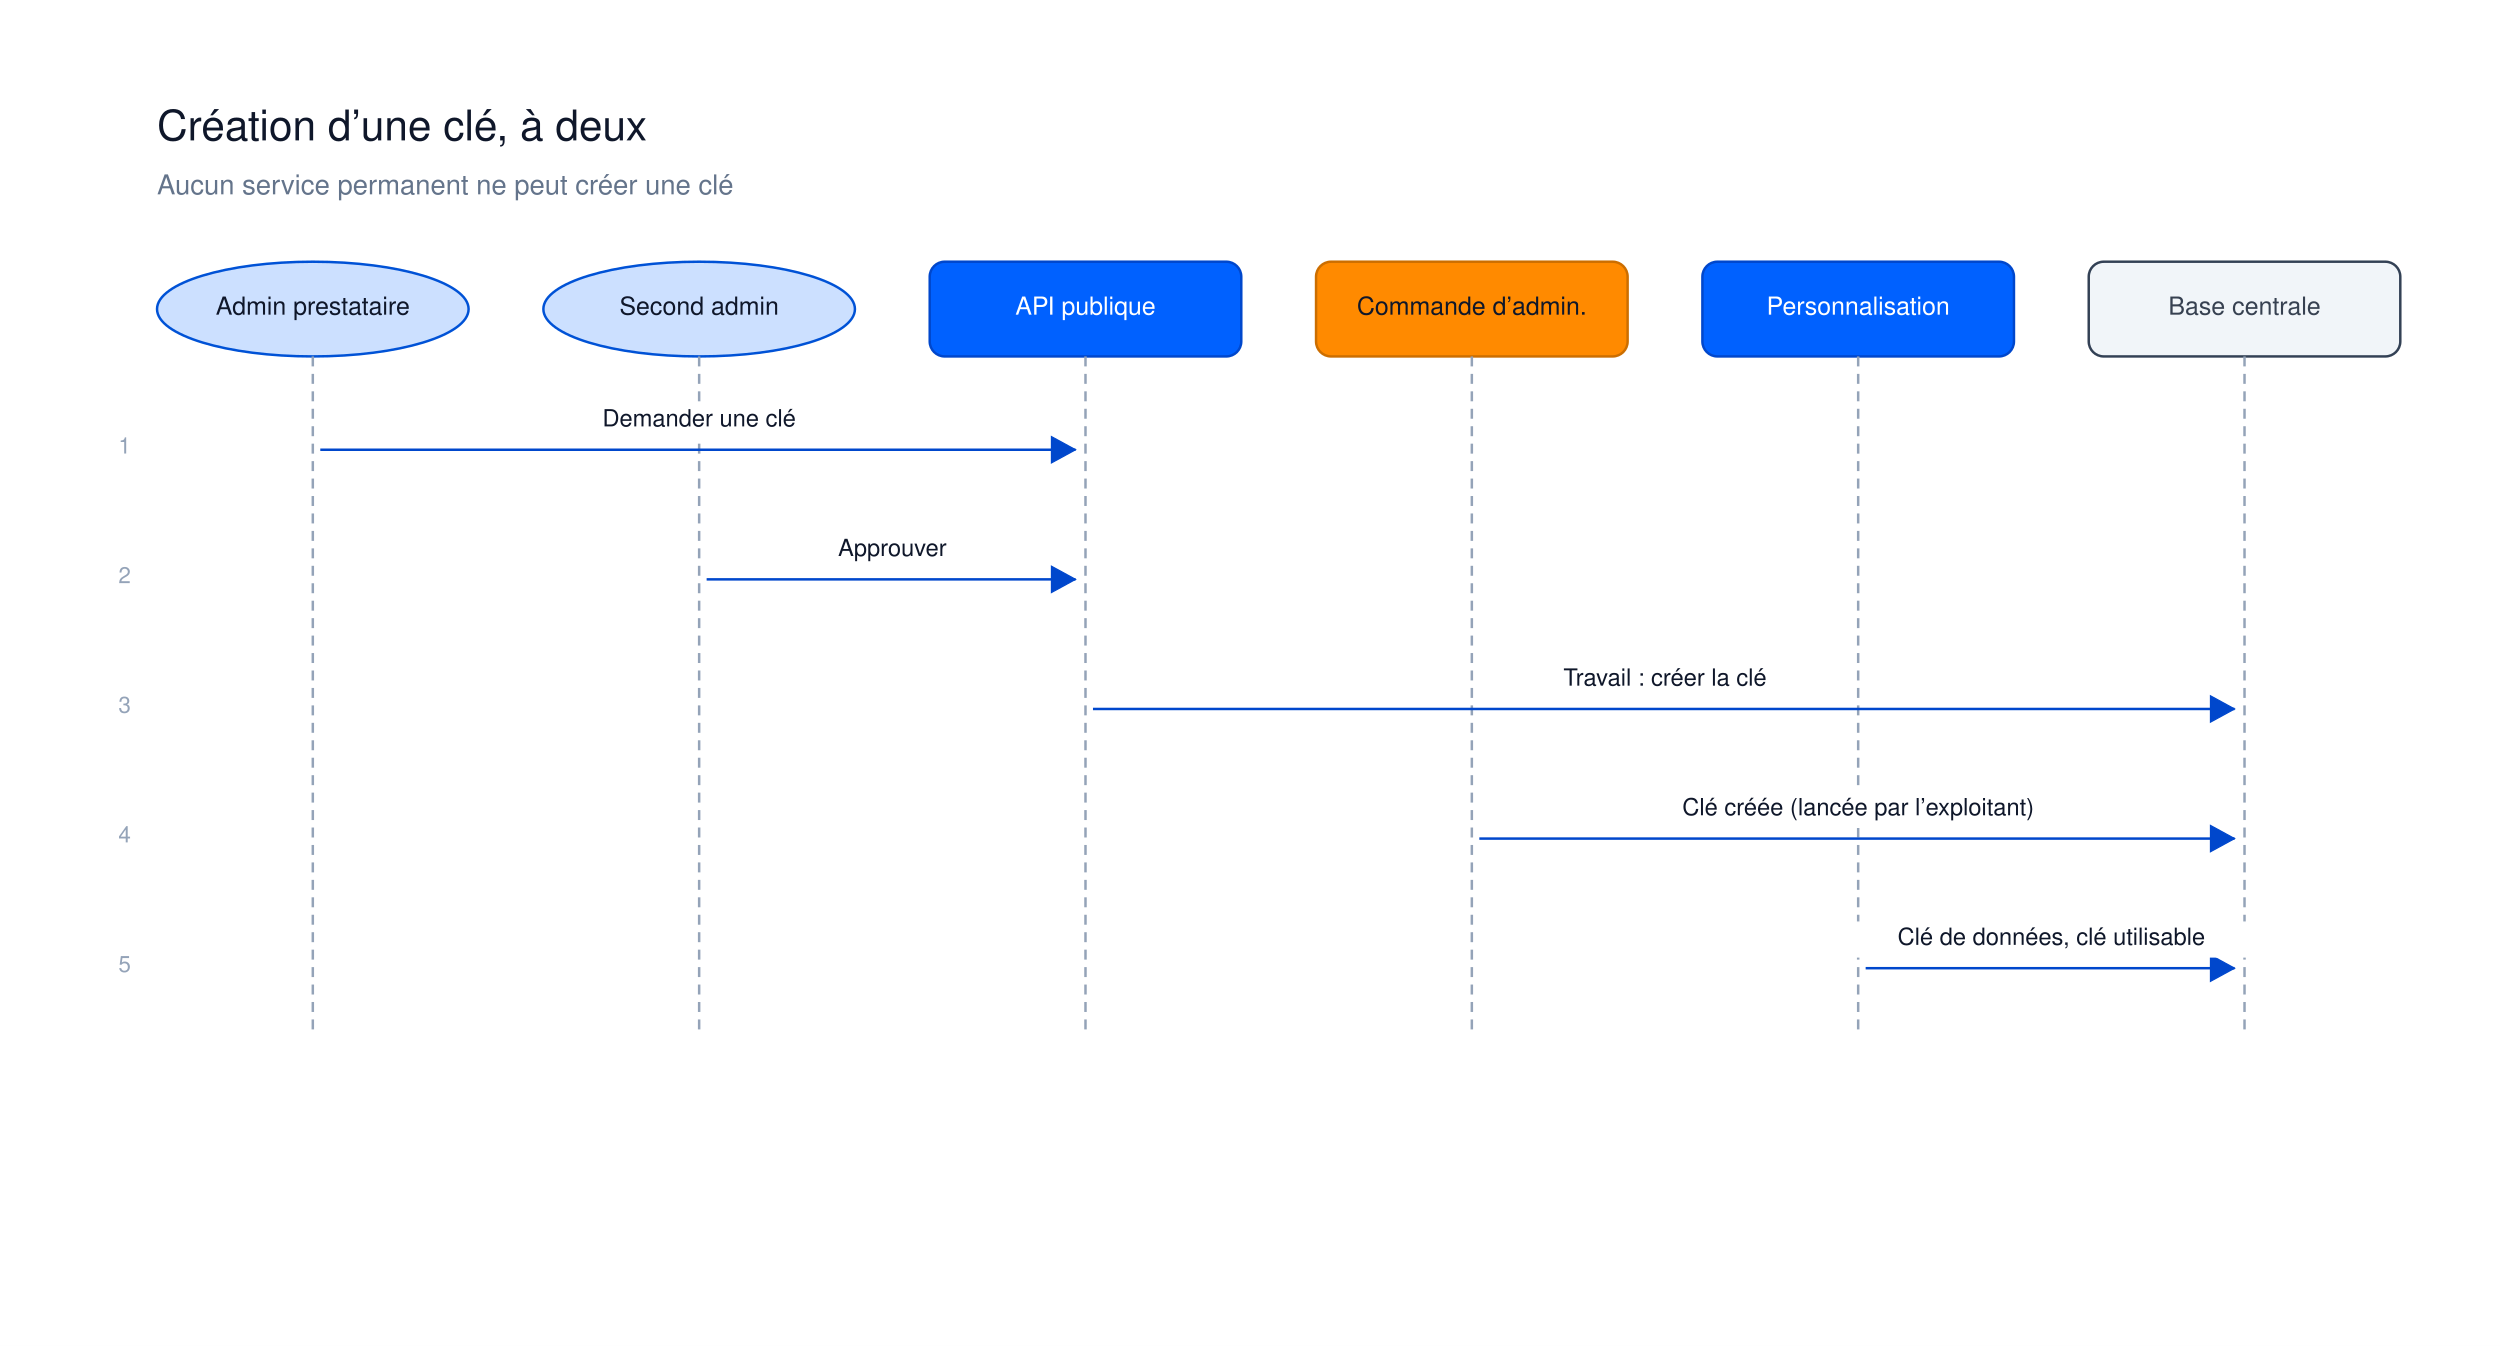
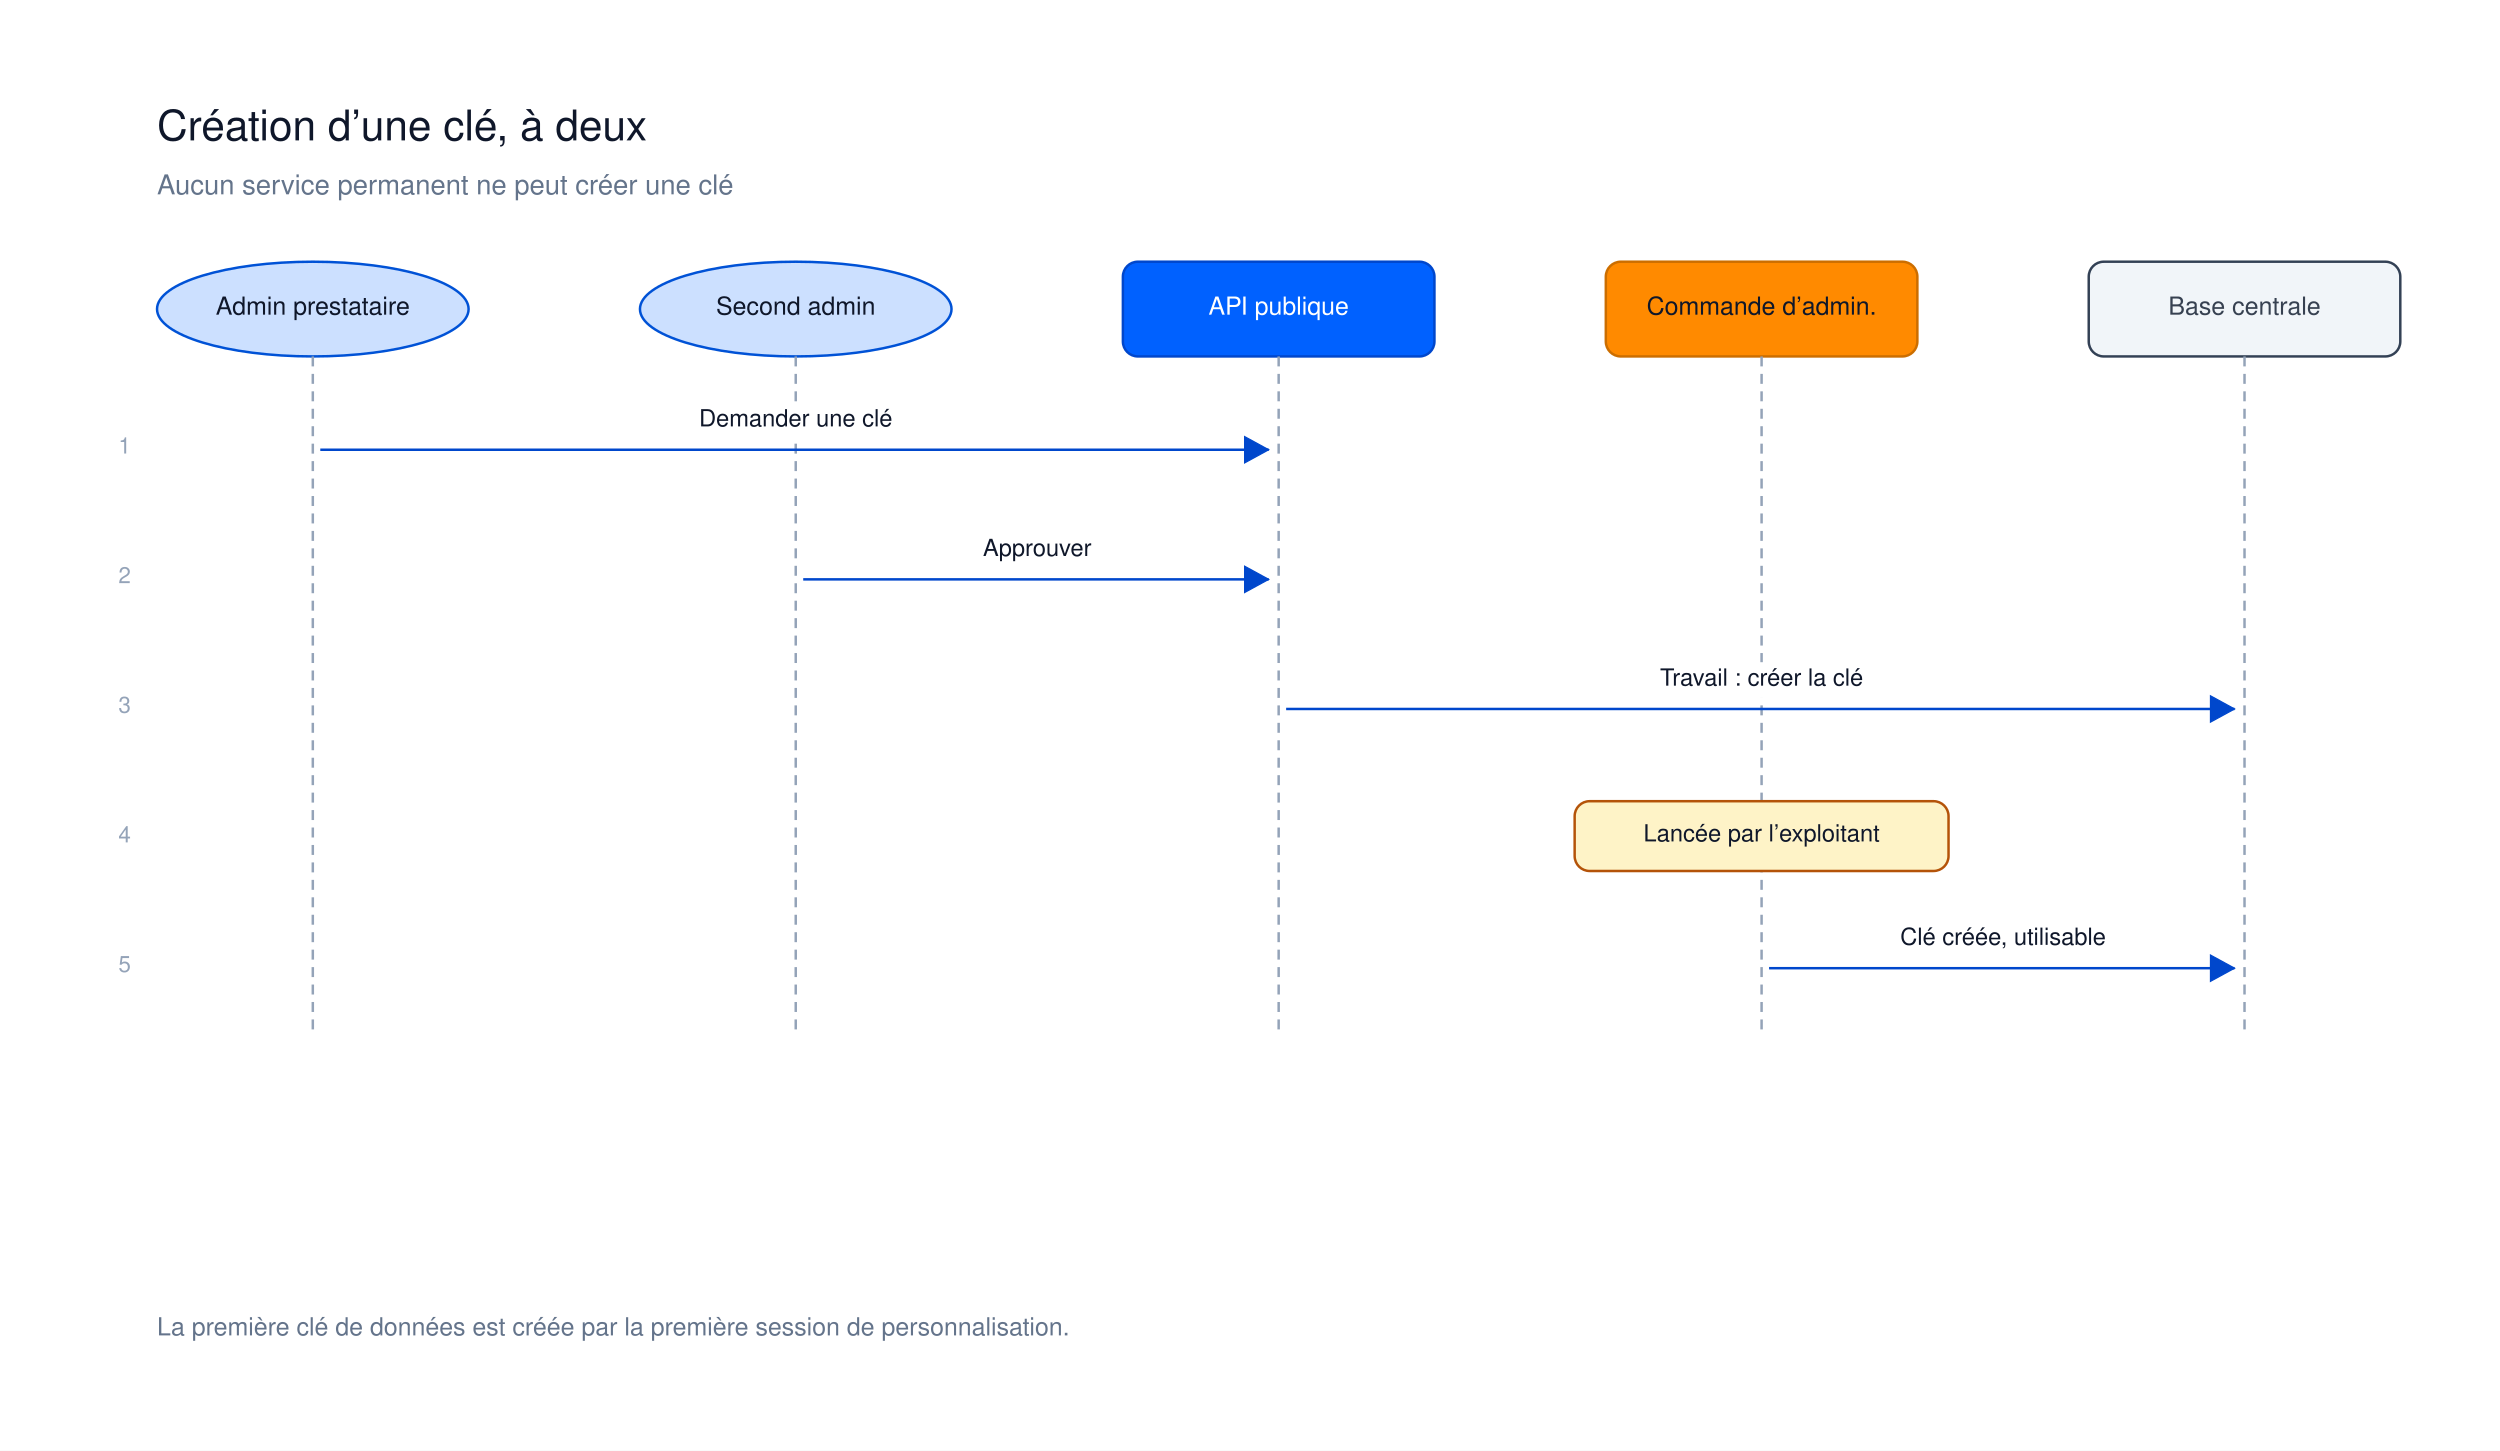
- <svg xmlns="http://www.w3.org/2000/svg" width="2006" height="1080" viewBox="0 0 2006 1080">
+ <svg xmlns="http://www.w3.org/2000/svg" width="2006" height="1164" viewBox="0 0 2006 1164">
  <rect width="100%" height="100%" fill="#FFFFFF" />
  <g transform="translate(66,50)">
    <ellipse cx="185.0" cy="198.0" rx="125.0" ry="38.0" fill="#CCE0FF" stroke="#0052D6" stroke-width="2" />
    <polyline points="185.0,236 185.0,780" fill="none" stroke="#94A3B8" stroke-width="2" stroke-dasharray="8,6" />
-     <ellipse cx="495.0" cy="198.0" rx="125.0" ry="38.0" fill="#CCE0FF" stroke="#0052D6" stroke-width="2" />
-     <polyline points="495.0,236 495.0,780" fill="none" stroke="#94A3B8" stroke-width="2" stroke-dasharray="8,6" />
-     <rect x="680.0" y="160" width="250" height="76" rx="12" ry="12" fill="#0061FF" stroke="#0047CC" stroke-width="2" />
-     <polyline points="805.0,236 805.0,780" fill="none" stroke="#94A3B8" stroke-width="2" stroke-dasharray="8,6" />
-     <rect x="990.0" y="160" width="250" height="76" rx="12" ry="12" fill="#FF8A00" stroke="#CC6E00" stroke-width="2" />
-     <polyline points="1115.0,236 1115.0,780" fill="none" stroke="#94A3B8" stroke-width="2" stroke-dasharray="8,6" />
-     <rect x="1300.0" y="160" width="250" height="76" rx="12" ry="12" fill="#0061FF" stroke="#0047CC" stroke-width="2" />
-     <polyline points="1425.0,236 1425.0,780" fill="none" stroke="#94A3B8" stroke-width="2" stroke-dasharray="8,6" />
+     <ellipse cx="572.5" cy="198.0" rx="125.0" ry="38.0" fill="#CCE0FF" stroke="#0052D6" stroke-width="2" />
+     <polyline points="572.5,236 572.5,780" fill="none" stroke="#94A3B8" stroke-width="2" stroke-dasharray="8,6" />
+     <rect x="835.0" y="160" width="250" height="76" rx="12" ry="12" fill="#0061FF" stroke="#0047CC" stroke-width="2" />
+     <polyline points="960.0,236 960.0,780" fill="none" stroke="#94A3B8" stroke-width="2" stroke-dasharray="8,6" />
+     <rect x="1222.5" y="160" width="250" height="76" rx="12" ry="12" fill="#FF8A00" stroke="#CC6E00" stroke-width="2" />
+     <polyline points="1347.5,236 1347.5,780" fill="none" stroke="#94A3B8" stroke-width="2" stroke-dasharray="8,6" />
    <rect x="1610.0" y="160" width="250" height="76" rx="12" ry="12" fill="#F1F5F9" stroke="#334155" stroke-width="2" />
    <polyline points="1735.0,236 1735.0,780" fill="none" stroke="#94A3B8" stroke-width="2" stroke-dasharray="8,6" />
-     <polyline points="191.0,310.88 797.0,310.88" fill="none" stroke="#0047CC" stroke-width="2" />
-     <polygon points="797.0,310.88 777.693,321.427 777.693,300.333" fill="#0047CC" stroke="#0047CC" stroke-width="1" />
-     <rect x="401.8" y="273.88" width="186.4" height="28" rx="0" ry="0" fill="#FFFFFF" stroke="#FFFFFF" stroke-width="1" />
-     <polyline points="501.0,414.88 797.0,414.88" fill="none" stroke="#0047CC" stroke-width="2" />
-     <polygon points="797.0,414.88 777.693,425.427 777.693,404.333" fill="#0047CC" stroke="#0047CC" stroke-width="1" />
-     <rect x="593.2" y="377.88" width="113.6" height="28" rx="0" ry="0" fill="#FFFFFF" stroke="#FFFFFF" stroke-width="1" />
-     <polyline points="811.0,518.88 1727.0,518.88" fill="none" stroke="#0047CC" stroke-width="2" />
+     <polyline points="191.0,310.88 952.0,310.88" fill="none" stroke="#0047CC" stroke-width="2" />
+     <polygon points="952.0,310.88 932.693,321.427 932.693,300.333" fill="#0047CC" stroke="#0047CC" stroke-width="1" />
+     <rect x="479.3" y="273.88" width="186.4" height="28" rx="0" ry="0" fill="#FFFFFF" stroke="#FFFFFF" stroke-width="1" />
+     <polyline points="578.5,414.88 952.0,414.88" fill="none" stroke="#0047CC" stroke-width="2" />
+     <polygon points="952.0,414.88 932.693,425.427 932.693,404.333" fill="#0047CC" stroke="#0047CC" stroke-width="1" />
+     <rect x="709.45" y="377.88" width="113.6" height="28" rx="0" ry="0" fill="#FFFFFF" stroke="#FFFFFF" stroke-width="1" />
+     <polyline points="966.0,518.88 1727.0,518.88" fill="none" stroke="#0047CC" stroke-width="2" />
    <polygon points="1727.0,518.88 1707.693,529.427 1707.693,508.333" fill="#0047CC" stroke="#0047CC" stroke-width="1" />
-     <rect x="1145.6" y="481.88" width="248.8" height="28" rx="0" ry="0" fill="#FFFFFF" stroke="#FFFFFF" stroke-width="1" />
-     <polyline points="1121.0,622.88 1727.0,622.88" fill="none" stroke="#0047CC" stroke-width="2" />
-     <polygon points="1727.0,622.88 1707.693,633.427 1707.693,612.333" fill="#0047CC" stroke="#0047CC" stroke-width="1" />
-     <rect x="1233.0" y="585.88" width="384.0" height="28" rx="0" ry="0" fill="#FFFFFF" stroke="#FFFFFF" stroke-width="1" />
-     <polyline points="1431.0,726.88 1727.0,726.88" fill="none" stroke="#0047CC" stroke-width="2" />
+     <rect x="1223.1" y="481.88" width="248.8" height="28" rx="0" ry="0" fill="#FFFFFF" stroke="#FFFFFF" stroke-width="1" />
+     <rect x="1197.5" y="592.88" width="300" height="56" rx="12" ry="12" fill="#FEF3C7" stroke="#B45309" stroke-width="2" />
+     <polyline points="1353.5,726.88 1727.0,726.88" fill="none" stroke="#0047CC" stroke-width="2" />
    <polygon points="1727.0,726.88 1707.693,737.427 1707.693,716.333" fill="#0047CC" stroke="#0047CC" stroke-width="1" />
-     <rect x="1414.0" y="689.88" width="332.0" height="28" rx="0" ry="0" fill="#FFFFFF" stroke="#FFFFFF" stroke-width="1" />
+     <rect x="1422.05" y="689.88" width="238.4" height="28" rx="0" ry="0" fill="#FFFFFF" stroke="#FFFFFF" stroke-width="1" />
    <text x="60" y="62.65" font-family="Helvetica Neue, Helvetica, Arial, sans-serif" font-size="34" font-weight="400" fill="#0F172A" text-anchor="start">Création d’une clé, à deux</text>
    <text x="60" y="105.95" font-family="Helvetica Neue, Helvetica, Arial, sans-serif" font-size="22" font-weight="400" fill="#64748B" text-anchor="start">Aucun service permanent ne peut créer une clé</text>
    <text x="185.0" y="202.5" font-family="Helvetica Neue, Helvetica, Arial, sans-serif" font-size="20" font-weight="400" fill="#0F172A" text-anchor="middle">Admin prestataire</text>
-     <text x="495.0" y="202.5" font-family="Helvetica Neue, Helvetica, Arial, sans-serif" font-size="20" font-weight="400" fill="#0F172A" text-anchor="middle">Second admin</text>
-     <text x="805.0" y="202.5" font-family="Helvetica Neue, Helvetica, Arial, sans-serif" font-size="20" font-weight="400" fill="#FFFFFF" text-anchor="middle">API publique</text>
-     <text x="1115.0" y="202.5" font-family="Helvetica Neue, Helvetica, Arial, sans-serif" font-size="20" font-weight="400" fill="#0F172A" text-anchor="middle">Commande d’admin.</text>
-     <text x="1425.0" y="202.5" font-family="Helvetica Neue, Helvetica, Arial, sans-serif" font-size="20" font-weight="400" fill="#FFFFFF" text-anchor="middle">Personnalisation</text>
+     <text x="572.5" y="202.5" font-family="Helvetica Neue, Helvetica, Arial, sans-serif" font-size="20" font-weight="400" fill="#0F172A" text-anchor="middle">Second admin</text>
+     <text x="960.0" y="202.5" font-family="Helvetica Neue, Helvetica, Arial, sans-serif" font-size="20" font-weight="400" fill="#FFFFFF" text-anchor="middle">API publique</text>
+     <text x="1347.5" y="202.5" font-family="Helvetica Neue, Helvetica, Arial, sans-serif" font-size="20" font-weight="400" fill="#0F172A" text-anchor="middle">Commande d’admin.</text>
    <text x="1735.0" y="202.5" font-family="Helvetica Neue, Helvetica, Arial, sans-serif" font-size="20" font-weight="400" fill="#374151" text-anchor="middle">Base centrale</text>
-     <text x="495.0" y="292.155" font-family="Helvetica Neue, Helvetica, Arial, sans-serif" font-size="19" font-weight="400" fill="#0F172A" text-anchor="middle">Demander une clé</text>
+     <text x="572.5" y="292.155" font-family="Helvetica Neue, Helvetica, Arial, sans-serif" font-size="19" font-weight="400" fill="#0F172A" text-anchor="middle">Demander une clé</text>
    <text x="34.0" y="313.93" font-family="Helvetica Neue, Helvetica, Arial, sans-serif" font-size="18" font-weight="400" fill="#94A3B8" text-anchor="middle">1</text>
-     <text x="650.0" y="396.155" font-family="Helvetica Neue, Helvetica, Arial, sans-serif" font-size="19" font-weight="400" fill="#0F172A" text-anchor="middle">Approuver</text>
+     <text x="766.25" y="396.155" font-family="Helvetica Neue, Helvetica, Arial, sans-serif" font-size="19" font-weight="400" fill="#0F172A" text-anchor="middle">Approuver</text>
    <text x="34.0" y="417.93" font-family="Helvetica Neue, Helvetica, Arial, sans-serif" font-size="18" font-weight="400" fill="#94A3B8" text-anchor="middle">2</text>
-     <text x="1270.0" y="500.155" font-family="Helvetica Neue, Helvetica, Arial, sans-serif" font-size="19" font-weight="400" fill="#0F172A" text-anchor="middle">Travail : créer la clé</text>
+     <text x="1347.5" y="500.155" font-family="Helvetica Neue, Helvetica, Arial, sans-serif" font-size="19" font-weight="400" fill="#0F172A" text-anchor="middle">Travail : créer la clé</text>
    <text x="34.0" y="521.93" font-family="Helvetica Neue, Helvetica, Arial, sans-serif" font-size="18" font-weight="400" fill="#94A3B8" text-anchor="middle">3</text>
-     <text x="1425.0" y="604.155" font-family="Helvetica Neue, Helvetica, Arial, sans-serif" font-size="19" font-weight="400" fill="#0F172A" text-anchor="middle">Clé créée (lancée par l’exploitant)</text>
+     <text x="1347.5" y="625.155" font-family="Helvetica Neue, Helvetica, Arial, sans-serif" font-size="19" font-weight="400" fill="#0F172A" text-anchor="middle">Lancée par l’exploitant</text>
    <text x="34.0" y="625.93" font-family="Helvetica Neue, Helvetica, Arial, sans-serif" font-size="18" font-weight="400" fill="#94A3B8" text-anchor="middle">4</text>
-     <text x="1580.0" y="708.155" font-family="Helvetica Neue, Helvetica, Arial, sans-serif" font-size="19" font-weight="400" fill="#0F172A" text-anchor="middle">Clé de données, clé utilisable</text>
+     <text x="1541.25" y="708.155" font-family="Helvetica Neue, Helvetica, Arial, sans-serif" font-size="19" font-weight="400" fill="#0F172A" text-anchor="middle">Clé créée, utilisable</text>
    <text x="34.0" y="729.93" font-family="Helvetica Neue, Helvetica, Arial, sans-serif" font-size="18" font-weight="400" fill="#94A3B8" text-anchor="middle">5</text>
+     <text x="60" y="1021.5" font-family="Helvetica Neue, Helvetica, Arial, sans-serif" font-size="20" font-weight="400" fill="#64748B" text-anchor="start">La première clé de données est créée par la première session de personnalisation.</text>
  </g>
</svg>
